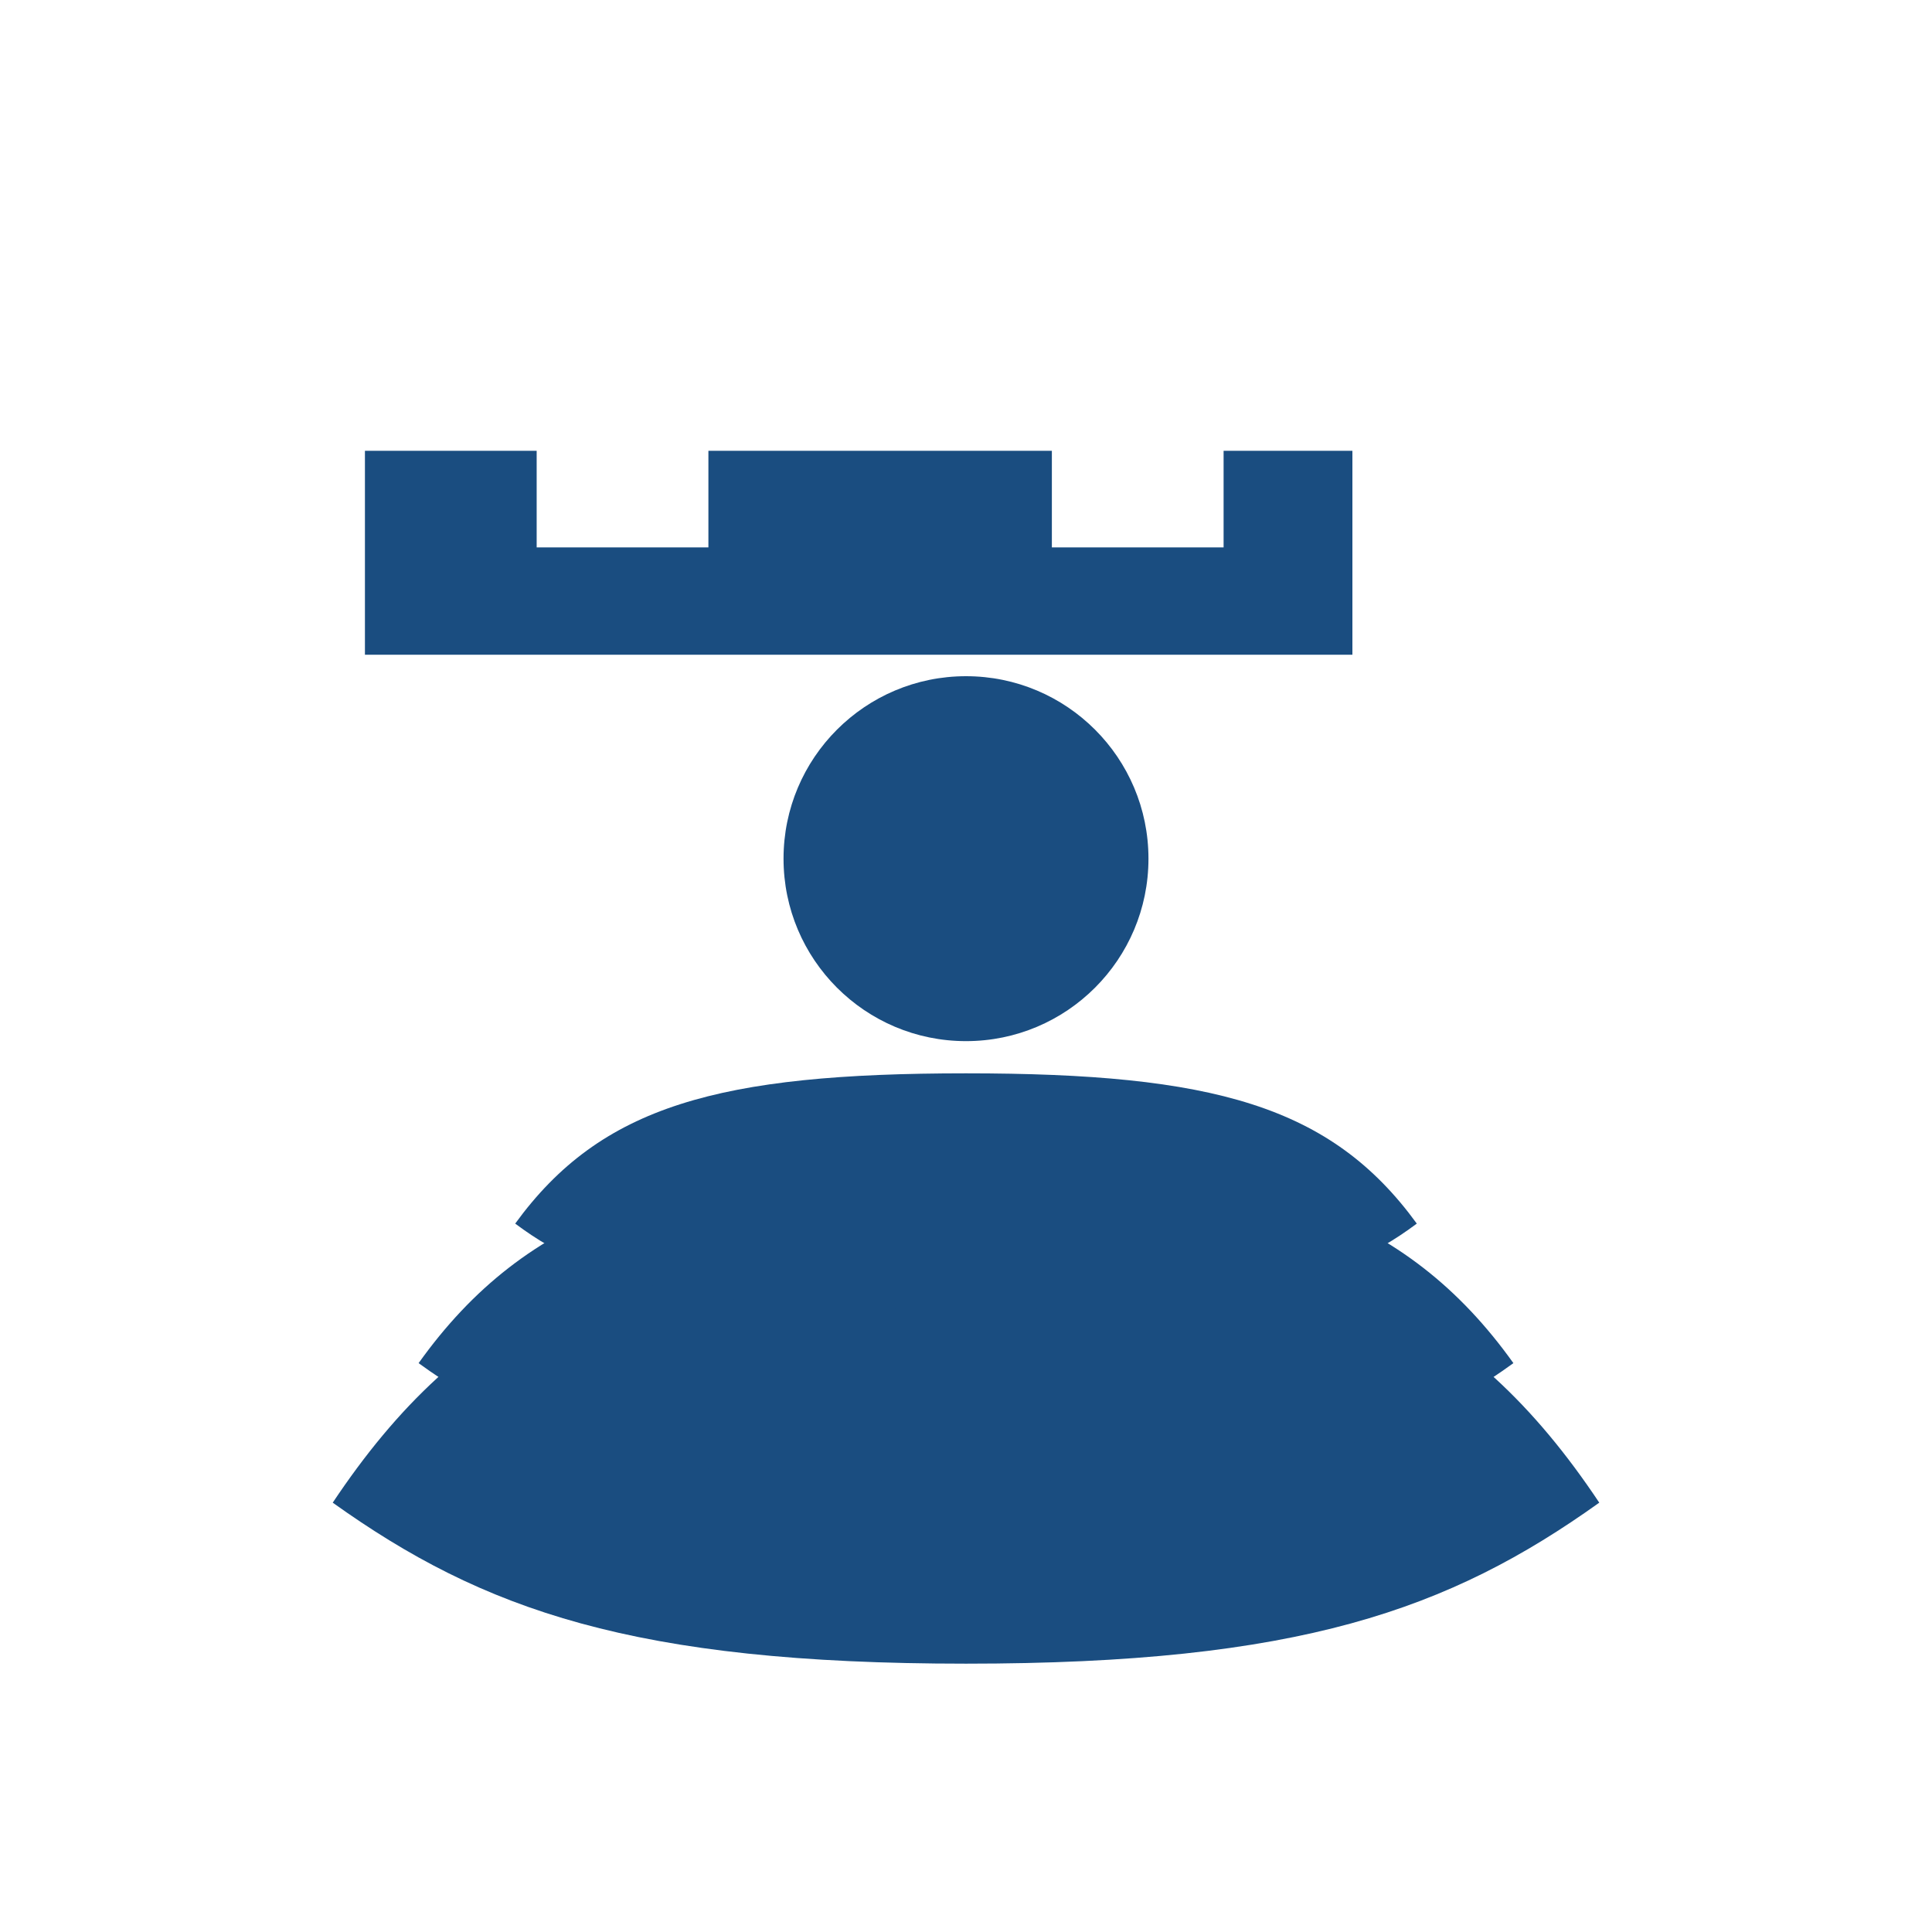
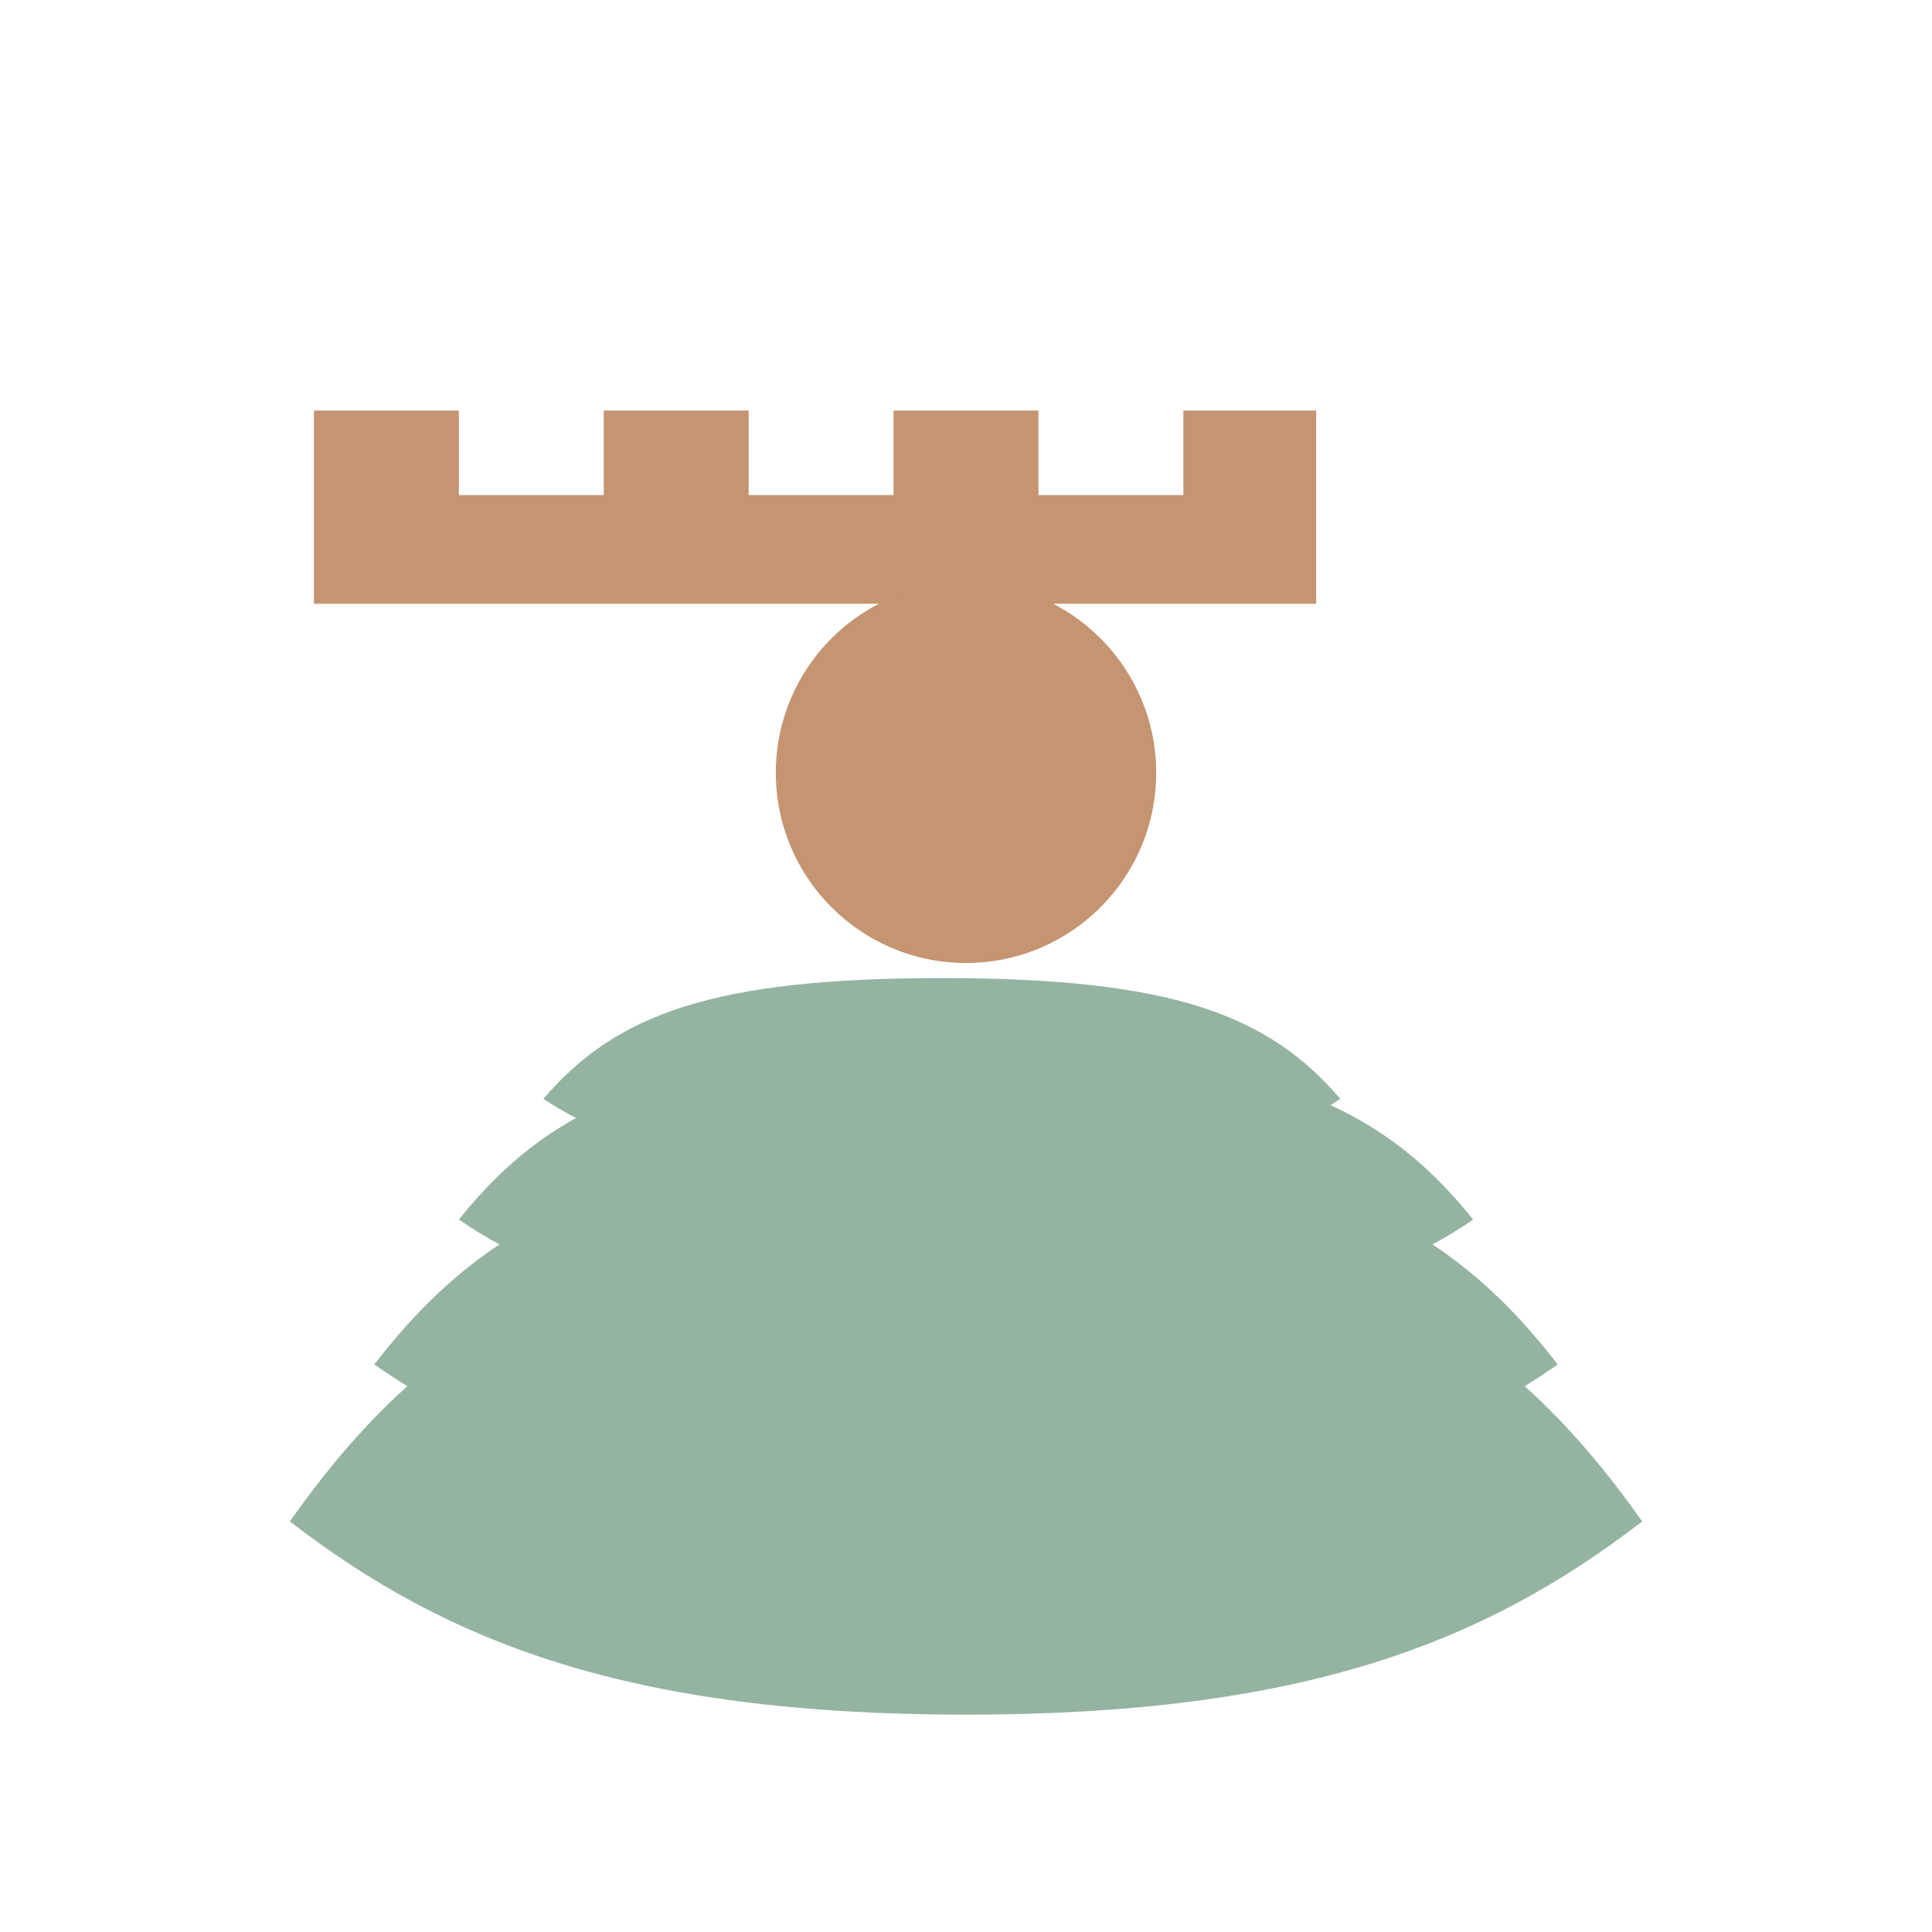
- <svg xmlns="http://www.w3.org/2000/svg" viewBox="0 0 180 180" role="img" aria-label="Kasuminomori">
-   <g fill="#1a4d80">
-     <path d="M34 42h16v9H66v-9h16v9H82v-9h16v9h16v-9h12v19H34V42z" />
-     <circle cx="90" cy="80" r="17" />
-     <path d="M31 140c12-18 27-26 59-26s47 8 59 26c-14 10-28 15-59 15S45 150 31 140z" />
-     <path d="M39 127c10-14 24-19 51-19s41 5 51 19c-11 8-23 11-51 11S50 135 39 127z" />
-     <path d="M48 114c8-11 19-14 42-14s34 3 42 14c-8 6-18 8-42 8S56 120 48 114z" />
+ <svg xmlns="http://www.w3.org/2000/svg" viewBox="0 0 32 32" role="img" aria-label="Kasuminomori">
+   <g fill="#C59471">
+     <path d="M5.2 6.8h2.4v1.4h2.4V6.8h2.4v1.4h2.4V6.8h2.4v1.4h2.4V6.8h2.2v3.2H5.2V6.8z" />
+     <circle cx="16" cy="12.8" r="3.15" />
+   </g>
+   <g fill="#94B4A1">
+     <path d="M4.8 25.2c2.4-3.4 5.2-5 11.2-5s8.8 1.6 11.2 5c-2.6 2-5.6 3.2-11.2 3.2S7.4 27.2 4.8 25.2z" />
+     <path d="M6.2 22.6c2-2.6 4.4-3.6 9.8-3.6s7.8 1 9.8 3.6c-2 1.4-4.4 2.2-9.8 2.2S8.2 24 6.2 22.6z" />
+     <path d="M7.6 20.2c1.6-2 3.6-2.8 8.4-2.8s6.8.8 8.4 2.8c-1.6 1.1-3.6 1.6-8.4 1.6S9.2 21.3 7.6 20.2z" />
+     <path d="M9 18.2c1.2-1.4 2.8-2 6.6-2s5.4.6 6.6 2c-1.2.8-2.8 1.2-6.6 1.2S10.2 19 9 18.2z" />
  </g>
</svg>
